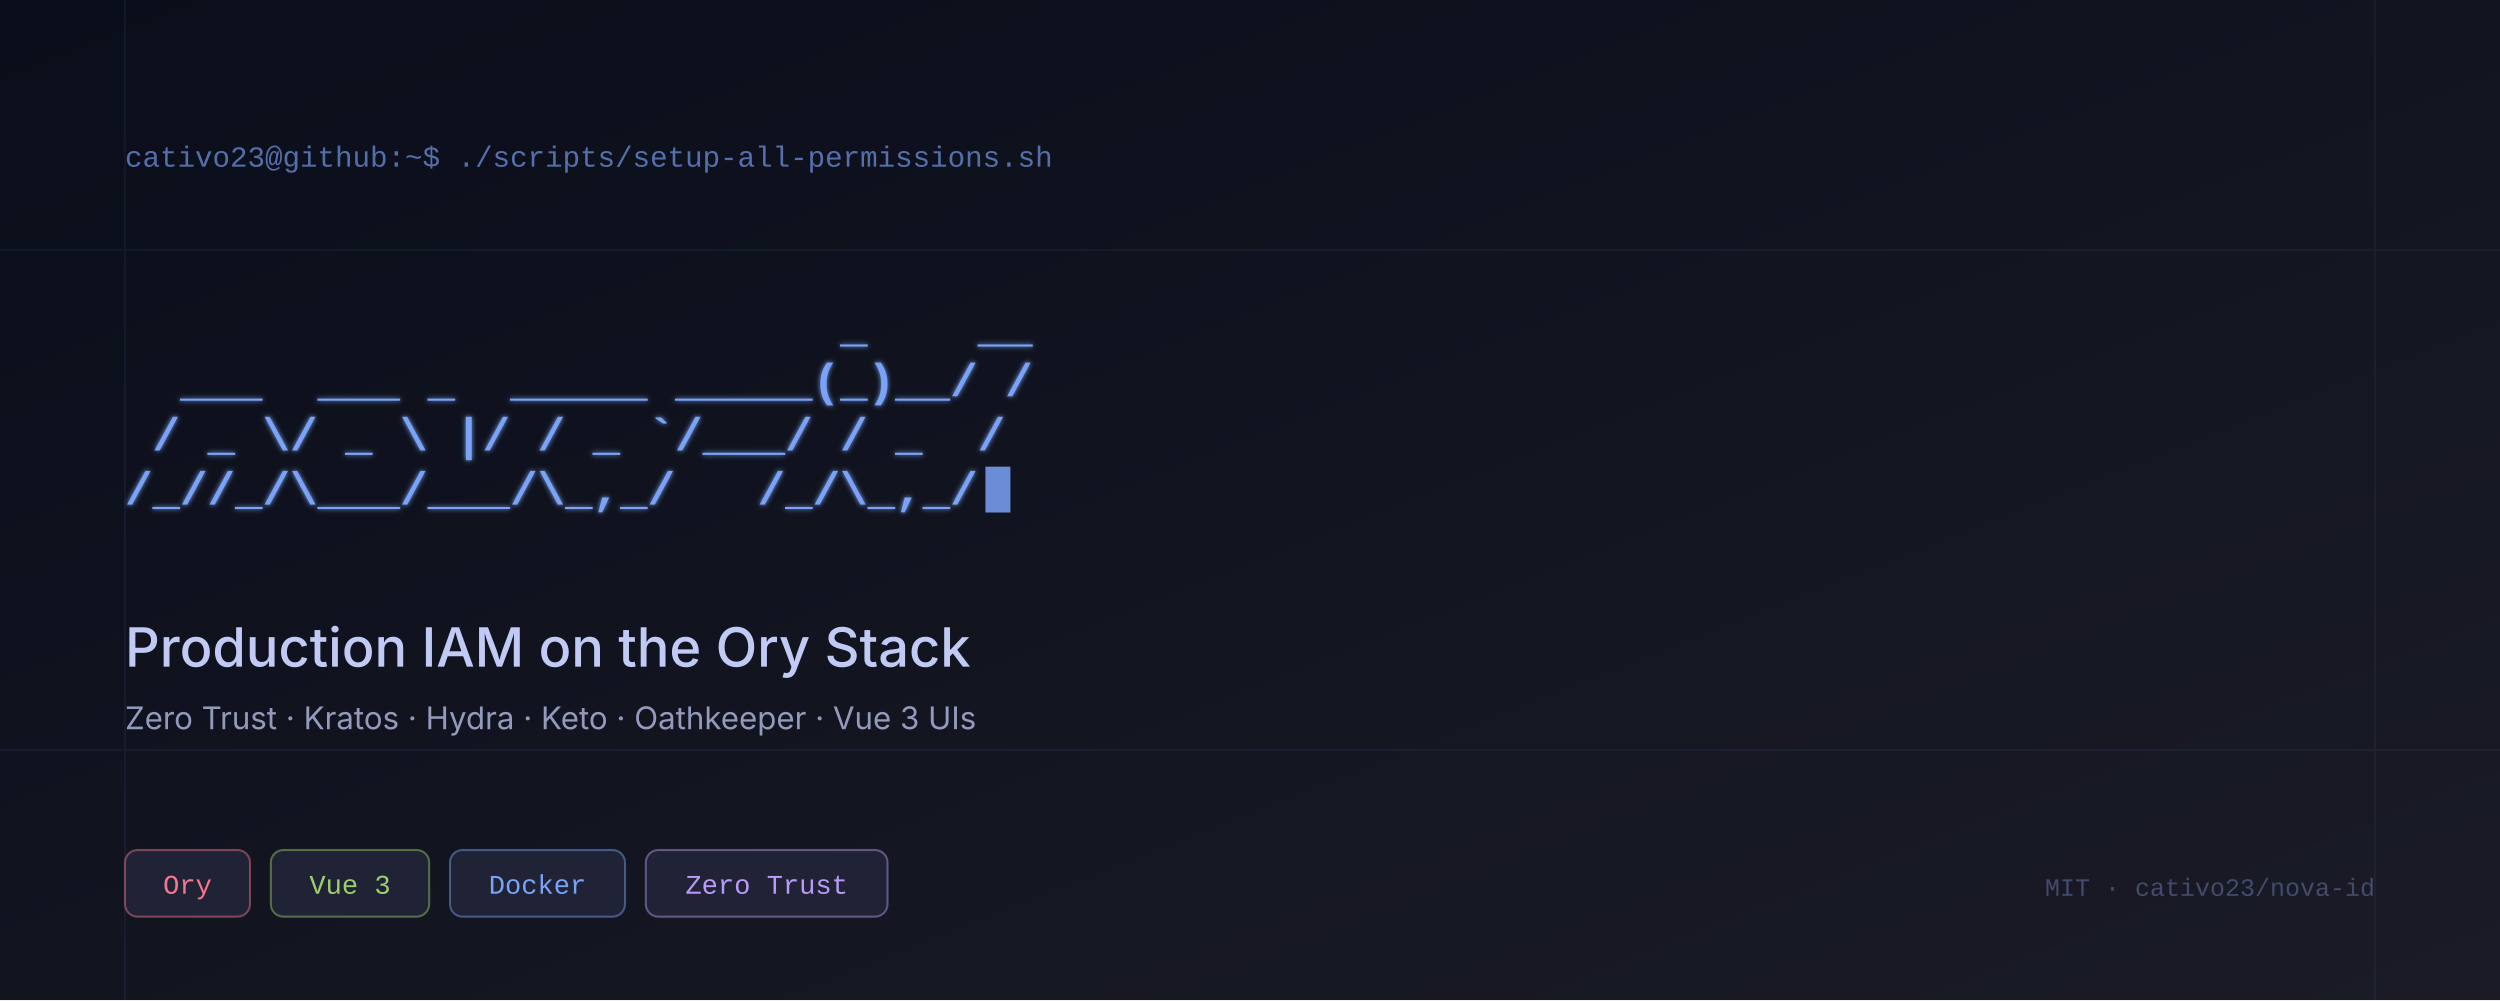
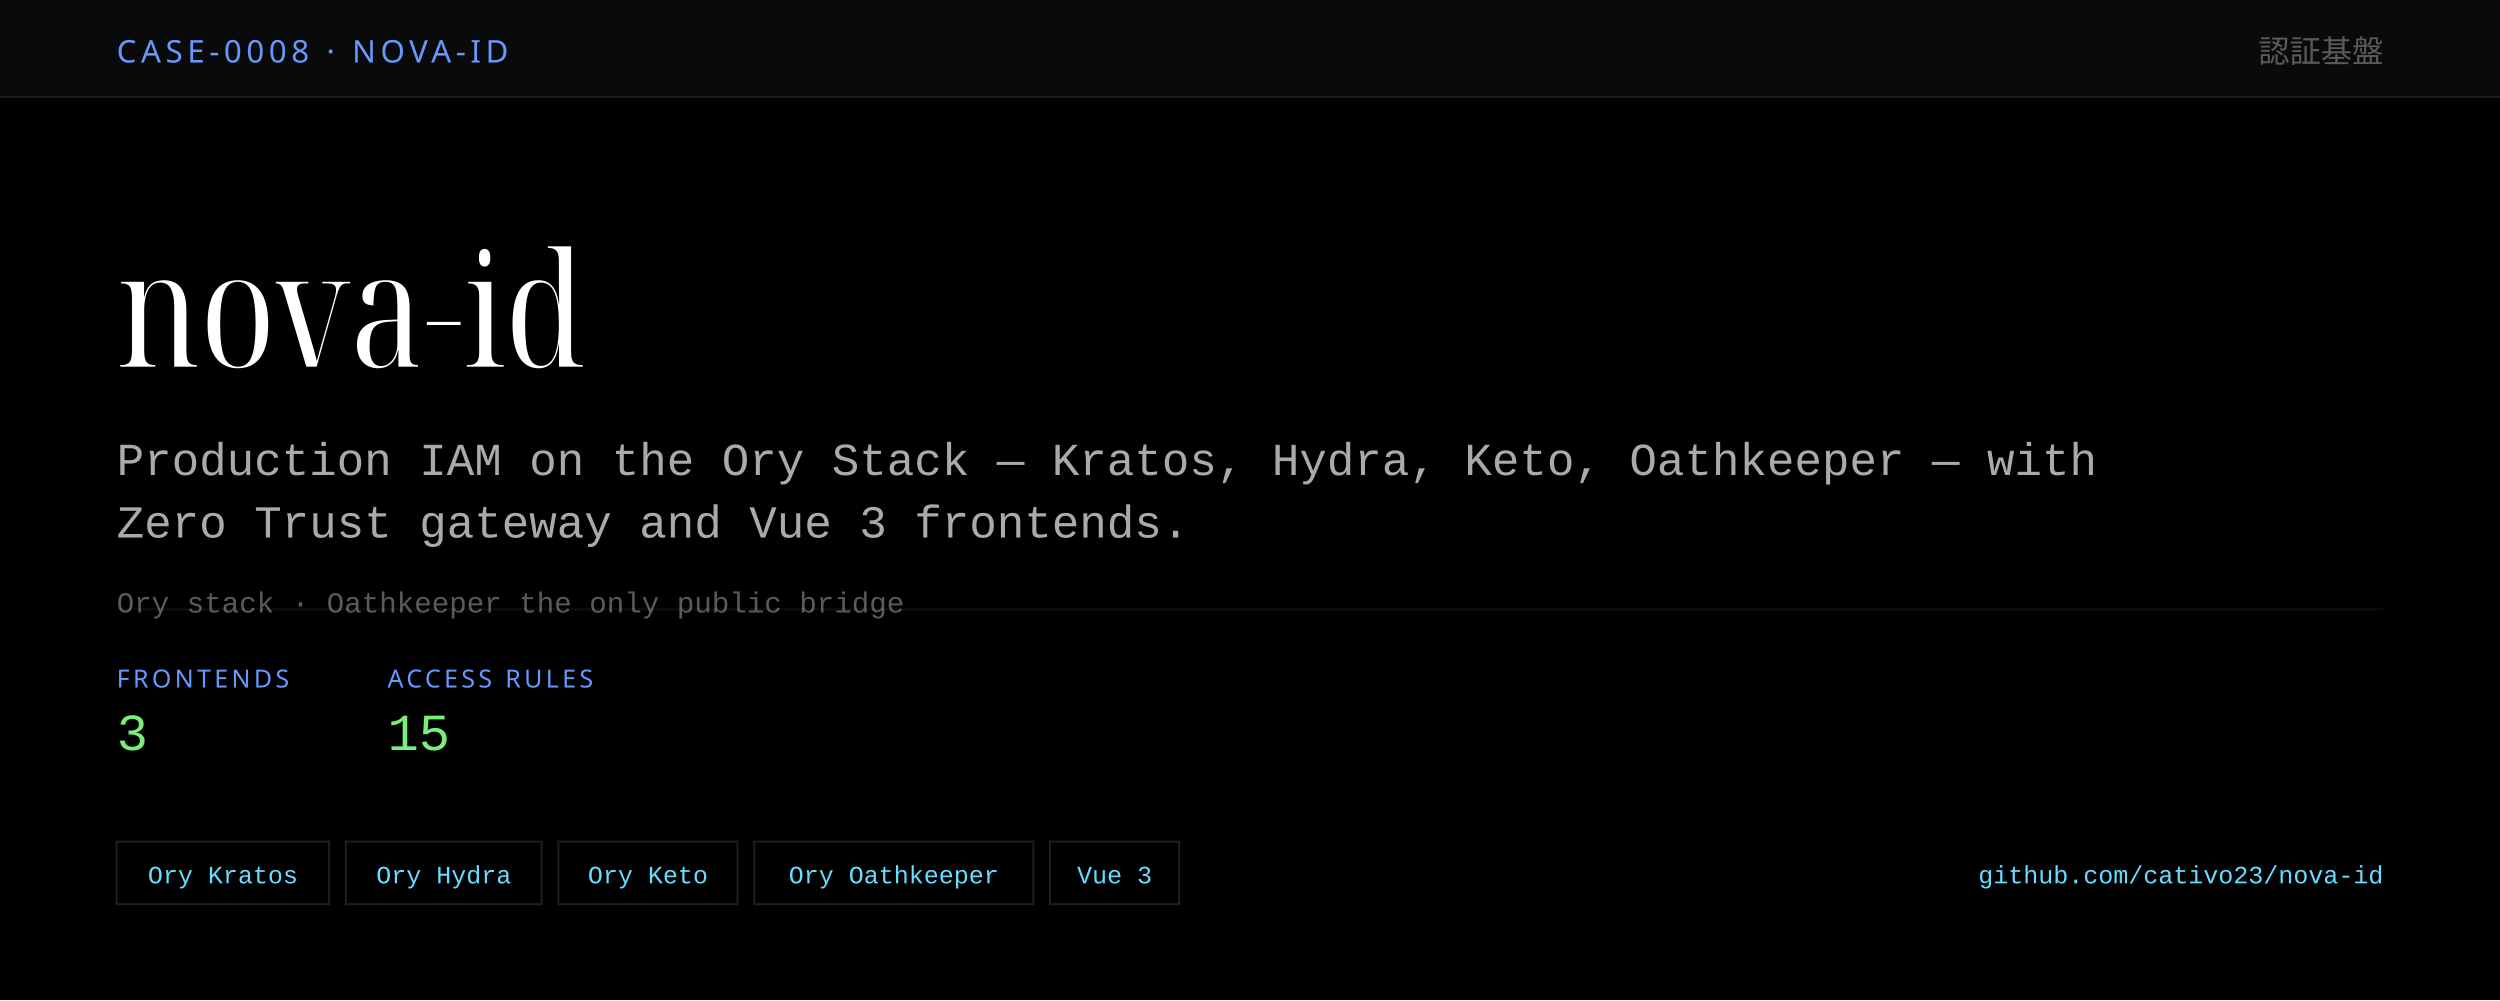
- <svg xmlns="http://www.w3.org/2000/svg" viewBox="0 0 1200 480" width="1200" height="480" role="img" aria-label="nova-id — Production IAM on the Ory Stack">
-   <defs>
-     <linearGradient id="bg" x1="0" y1="0" x2="1" y2="1">
-       <stop offset="0%" stop-color="#0a0e1a" />
-       <stop offset="100%" stop-color="#1a1b26" />
-     </linearGradient>
-     <filter id="softGlow" x="-10%" y="-10%" width="120%" height="120%">
-       <feGaussianBlur stdDeviation="1.4" result="blur" />
-       <feMerge>
-         <feMergeNode in="blur" />
-         <feMergeNode in="SourceGraphic" />
-       </feMerge>
-     </filter>
-     <style>
-       .mono { font-family: 'JetBrains Mono', 'Fira Code', 'Cascadia Code', Consolas, 'Courier New', monospace; }
-       .sans { font-family: 'Inter', -apple-system, BlinkMacSystemFont, 'Segoe UI', Roboto, sans-serif; }
-     </style>
-   </defs>
-   <rect width="1200" height="480" fill="url(#bg)" />
-   <g opacity="0.06" stroke="#7aa2f7" stroke-width="1">
-     <line x1="0" y1="120" x2="1200" y2="120" />
-     <line x1="0" y1="360" x2="1200" y2="360" />
-     <line x1="60" y1="0" x2="60" y2="480" />
-     <line x1="1140" y1="0" x2="1140" y2="480" />
+ <svg xmlns="http://www.w3.org/2000/svg" viewBox="0 0 1200 480" width="1200" height="480" role="img" aria-label="nova-id — Production IAM on the Ory Stack — Kratos, Hydra, Keto, Oathkeeper — with Zero Trust gateway and Vue 3 frontends">
+   <style>
+     .mono  { font-family: 'JetBrains Mono','Cascadia Mono',Consolas,'Courier New',monospace; }
+     .stamp { font-family: 'Saira Extra Condensed',Impact,'Arial Narrow',sans-serif; }
+     .title { font-family: 'Noto Serif Display','Times New Roman',serif; }
+     .kanji { font-family: 'Shippori Mincho B1',YuMincho,serif; }
+   </style>
+   <rect width="1200" height="480" fill="#000000" />
+   <rect width="1200" height="46" fill="#0a0a0a" />
+   <rect y="46" width="1200" height="1" fill="rgba(255,255,255,0.12)" />
+   <text class="stamp" x="56" y="30" font-size="15" fill="#6699ff" letter-spacing="2.2">CASE-0008 · NOVA-ID</text>
+   <text class="kanji" x="1144" y="30" font-size="15" fill="#5a5a5a" text-anchor="end">認証基盤</text>
+   <g transform="translate(56,176) scale(0.82,1)">
+     <text class="title" x="0" y="0" font-size="76" fill="#ffffff">nova-id</text>
  </g>
-   <text class="mono" x="60" y="80" font-size="14" fill="#7aa2f7" opacity="0.65">cativo23@github:~$ ./scripts/setup-all-permissions.sh</text>
-   <g class="mono" font-size="22" fill="#7aa2f7" filter="url(#softGlow)" font-weight="600">
-     <text x="60" y="164" xml:space="preserve">                          _    __</text>
-     <text x="60" y="190" xml:space="preserve">  ___  ___ _  _____ _____(_)__/ /</text>
-     <text x="60" y="216" xml:space="preserve"> / _ \/ _ \ |/ / _ `/___/ / _  /</text>
-     <text x="60" y="242" xml:space="preserve">/_//_/\___/___/\_,_/   /_/\_,_/</text>
-   </g>
-   <rect x="473" y="224" width="12" height="22" fill="#7aa2f7" opacity="0.85" />
-   <text class="sans" x="60" y="320" font-size="26" fill="#c0caf5" font-weight="500">Production IAM on the Ory Stack</text>
-   <text class="sans" x="60" y="350" font-size="15" fill="#a9b1d6" opacity="0.85">Zero Trust · Kratos · Hydra · Keto · Oathkeeper · Vue 3 UIs</text>
-   <g class="mono" font-size="13">
-     <g transform="translate(60,408)">
-       <rect width="60" height="32" rx="6" ry="6" fill="#1f2335" stroke="#f7768e" stroke-opacity="0.45" />
-       <text x="30" y="21" fill="#f7768e" text-anchor="middle">Ory</text>
-     </g>
-     <g transform="translate(130,408)">
-       <rect width="76" height="32" rx="6" ry="6" fill="#1f2335" stroke="#9ece6a" stroke-opacity="0.45" />
-       <text x="38" y="21" fill="#9ece6a" text-anchor="middle">Vue 3</text>
-     </g>
-     <g transform="translate(216,408)">
-       <rect width="84" height="32" rx="6" ry="6" fill="#1f2335" stroke="#7aa2f7" stroke-opacity="0.45" />
-       <text x="42" y="21" fill="#7aa2f7" text-anchor="middle">Docker</text>
-     </g>
-     <g transform="translate(310,408)">
-       <rect width="116" height="32" rx="6" ry="6" fill="#1f2335" stroke="#bb9af7" stroke-opacity="0.45" />
-       <text x="58" y="21" fill="#bb9af7" text-anchor="middle">Zero Trust</text>
-     </g>
-   </g>
-   <text class="mono" x="1140" y="430" font-size="12" fill="#565f89" text-anchor="end" opacity="0.7">MIT · cativo23/nova-id</text>
+   <text class="mono" x="56" y="228" font-size="22" fill="#aaaaaa">Production IAM on the Ory Stack — Kratos, Hydra, Keto, Oathkeeper — with</text>
+   <text class="mono" x="56" y="258" font-size="22" fill="#aaaaaa">Zero Trust gateway and Vue 3 frontends.</text>
+   <text class="mono" x="56" y="294" font-size="14" fill="#5a5a5a">Ory stack · Oathkeeper the only public bridge</text>
+   <rect x="56" y="292" width="1088" height="1" fill="rgba(255,255,255,0.06)" />
+   <text class="stamp" x="56" y="330" font-size="12" fill="#6699ff" letter-spacing="1.6">FRONTENDS</text>
+   <text class="mono" x="56" y="360" font-size="25" fill="#7aed7a">3</text>
+   <text class="stamp" x="186" y="330" font-size="12" fill="#6699ff" letter-spacing="1.6">ACCESS RULES</text>
+   <text class="mono" x="186" y="360" font-size="25" fill="#7aed7a">15</text>
+   <rect x="56" y="404" width="102" height="30" fill="none" stroke="rgba(255,255,255,0.12)" />
+   <text class="mono" x="107" y="424" font-size="12" fill="#66ddff" text-anchor="middle">Ory Kratos</text>
+   <rect x="166" y="404" width="94" height="30" fill="none" stroke="rgba(255,255,255,0.12)" />
+   <text class="mono" x="213" y="424" font-size="12" fill="#66ddff" text-anchor="middle">Ory Hydra</text>
+   <rect x="268" y="404" width="86" height="30" fill="none" stroke="rgba(255,255,255,0.12)" />
+   <text class="mono" x="311" y="424" font-size="12" fill="#66ddff" text-anchor="middle">Ory Keto</text>
+   <rect x="362" y="404" width="134" height="30" fill="none" stroke="rgba(255,255,255,0.12)" />
+   <text class="mono" x="429" y="424" font-size="12" fill="#66ddff" text-anchor="middle">Ory Oathkeeper</text>
+   <rect x="504" y="404" width="62" height="30" fill="none" stroke="rgba(255,255,255,0.12)" />
+   <text class="mono" x="535" y="424" font-size="12" fill="#66ddff" text-anchor="middle">Vue 3</text>
+   <text class="mono" x="1144" y="424" font-size="12" fill="#66ddff" text-anchor="end">github.com/cativo23/nova-id</text>
</svg>
